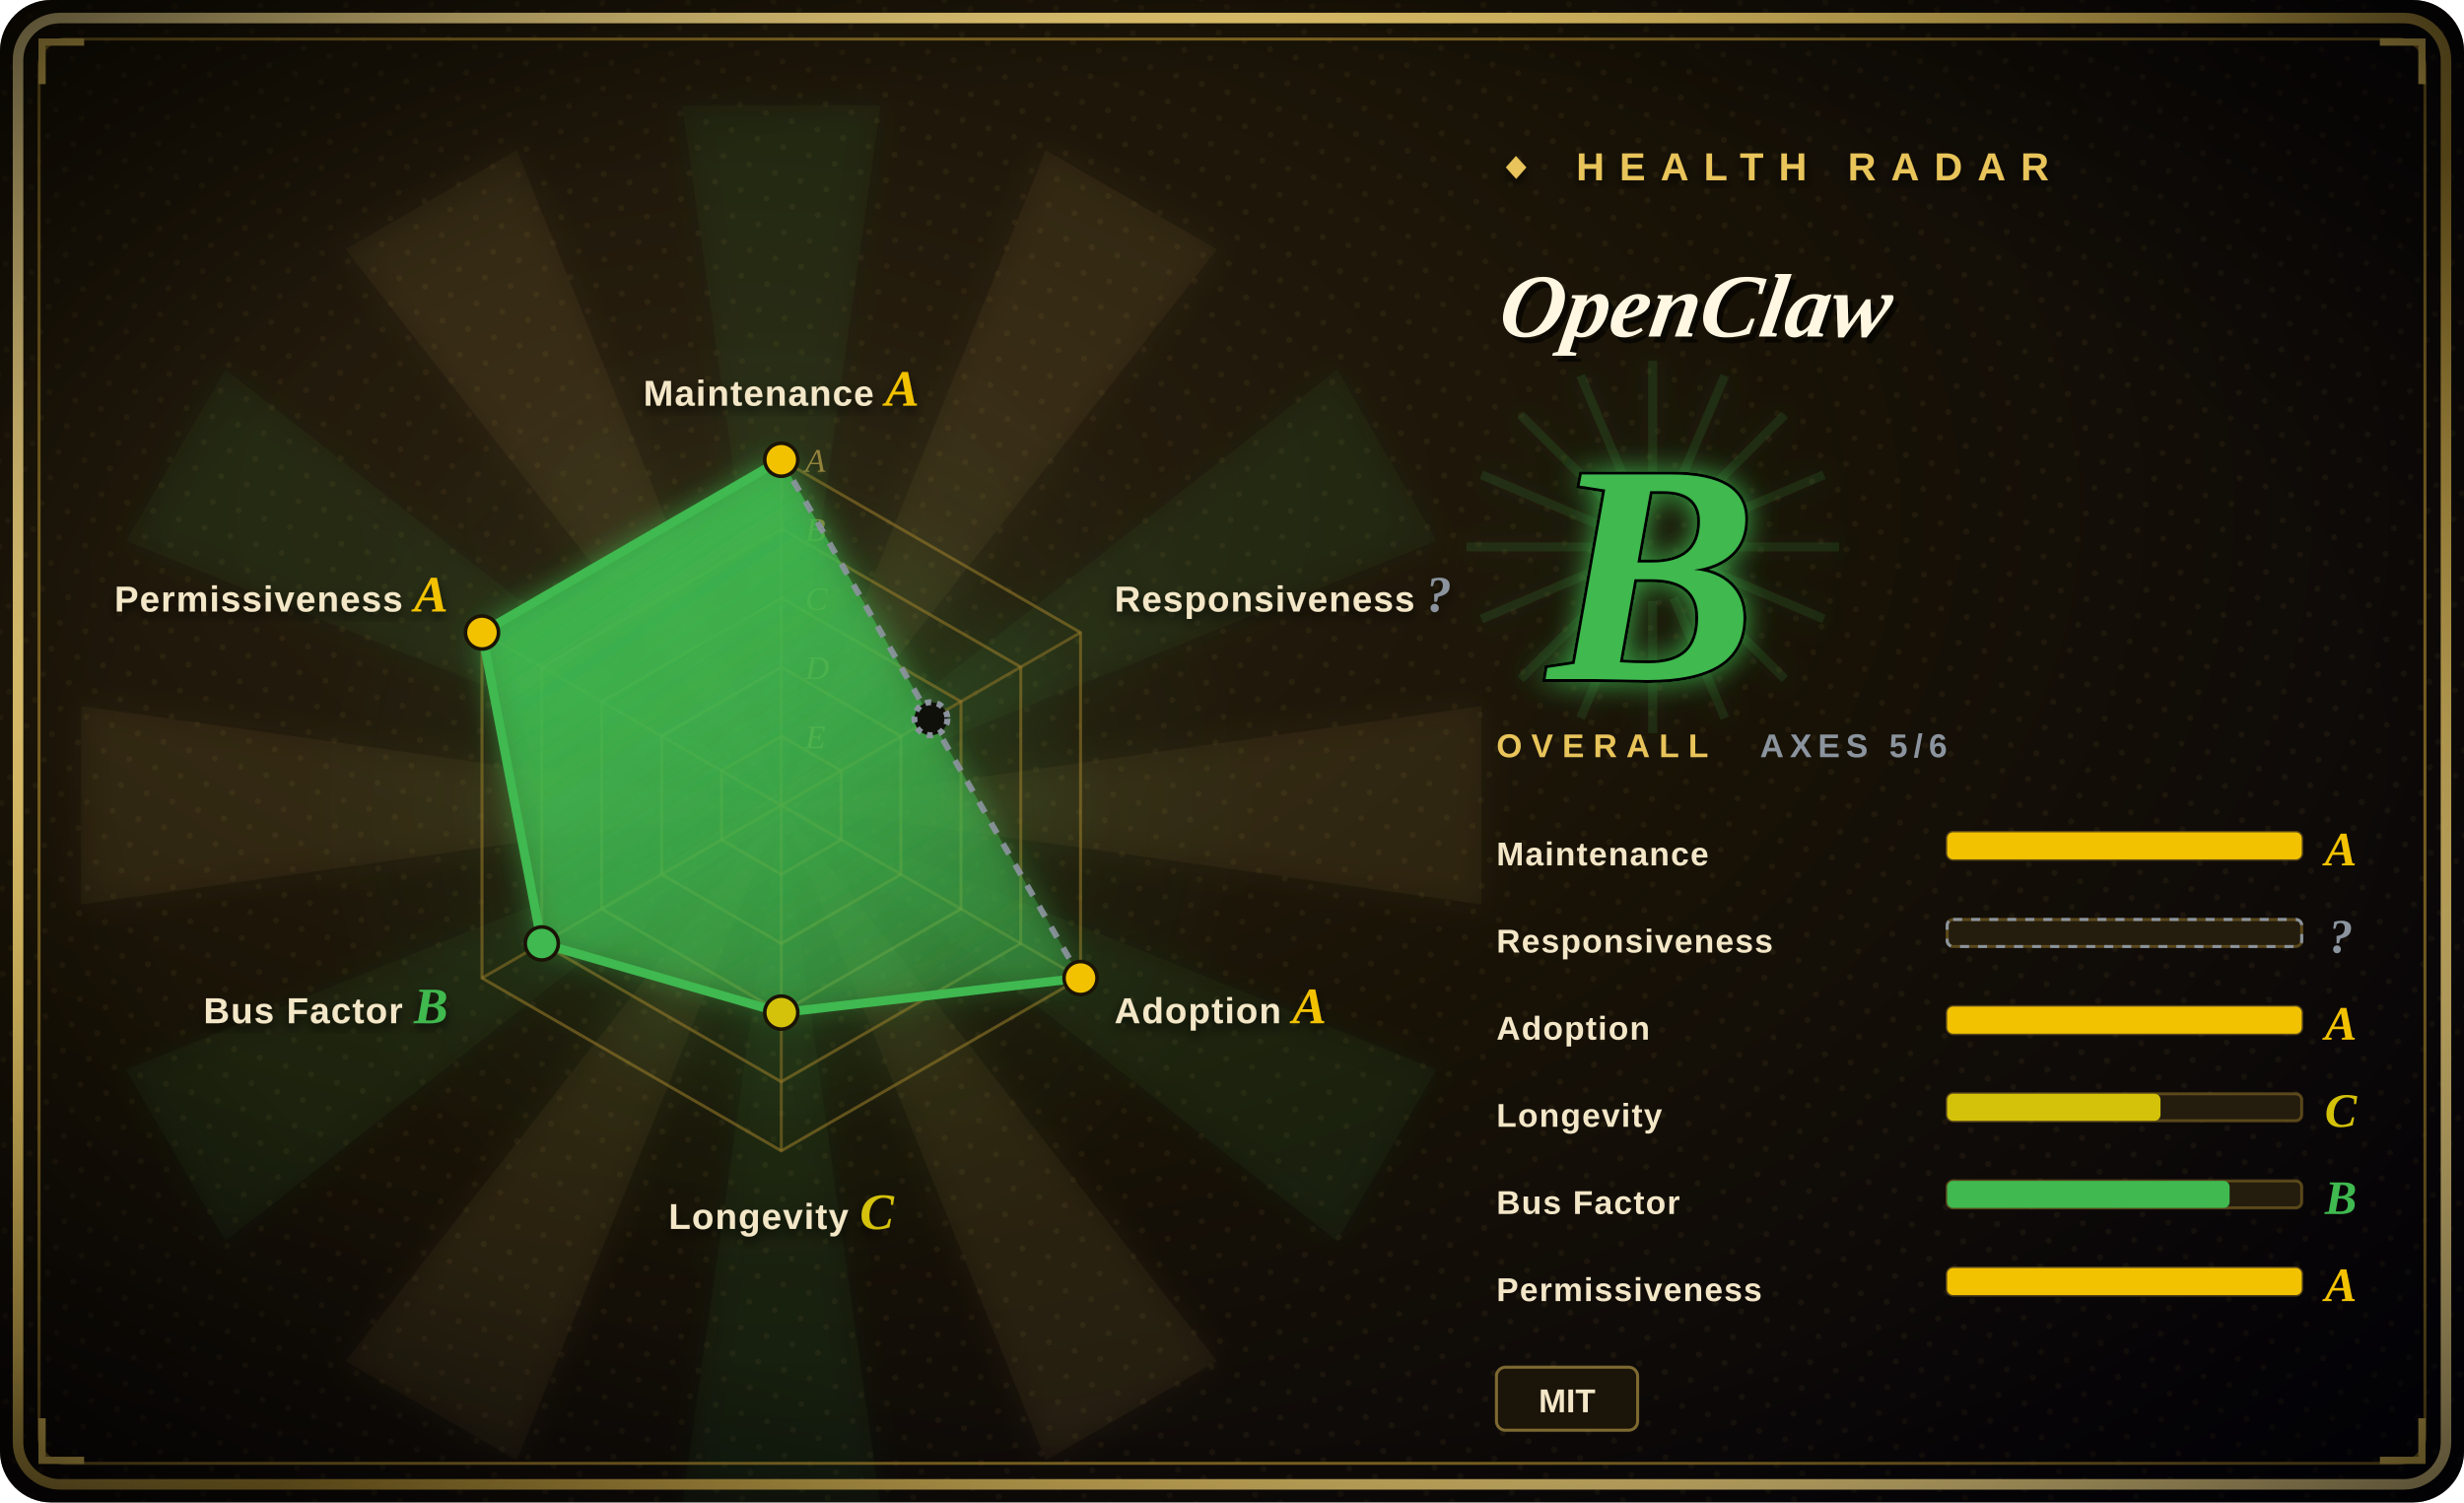
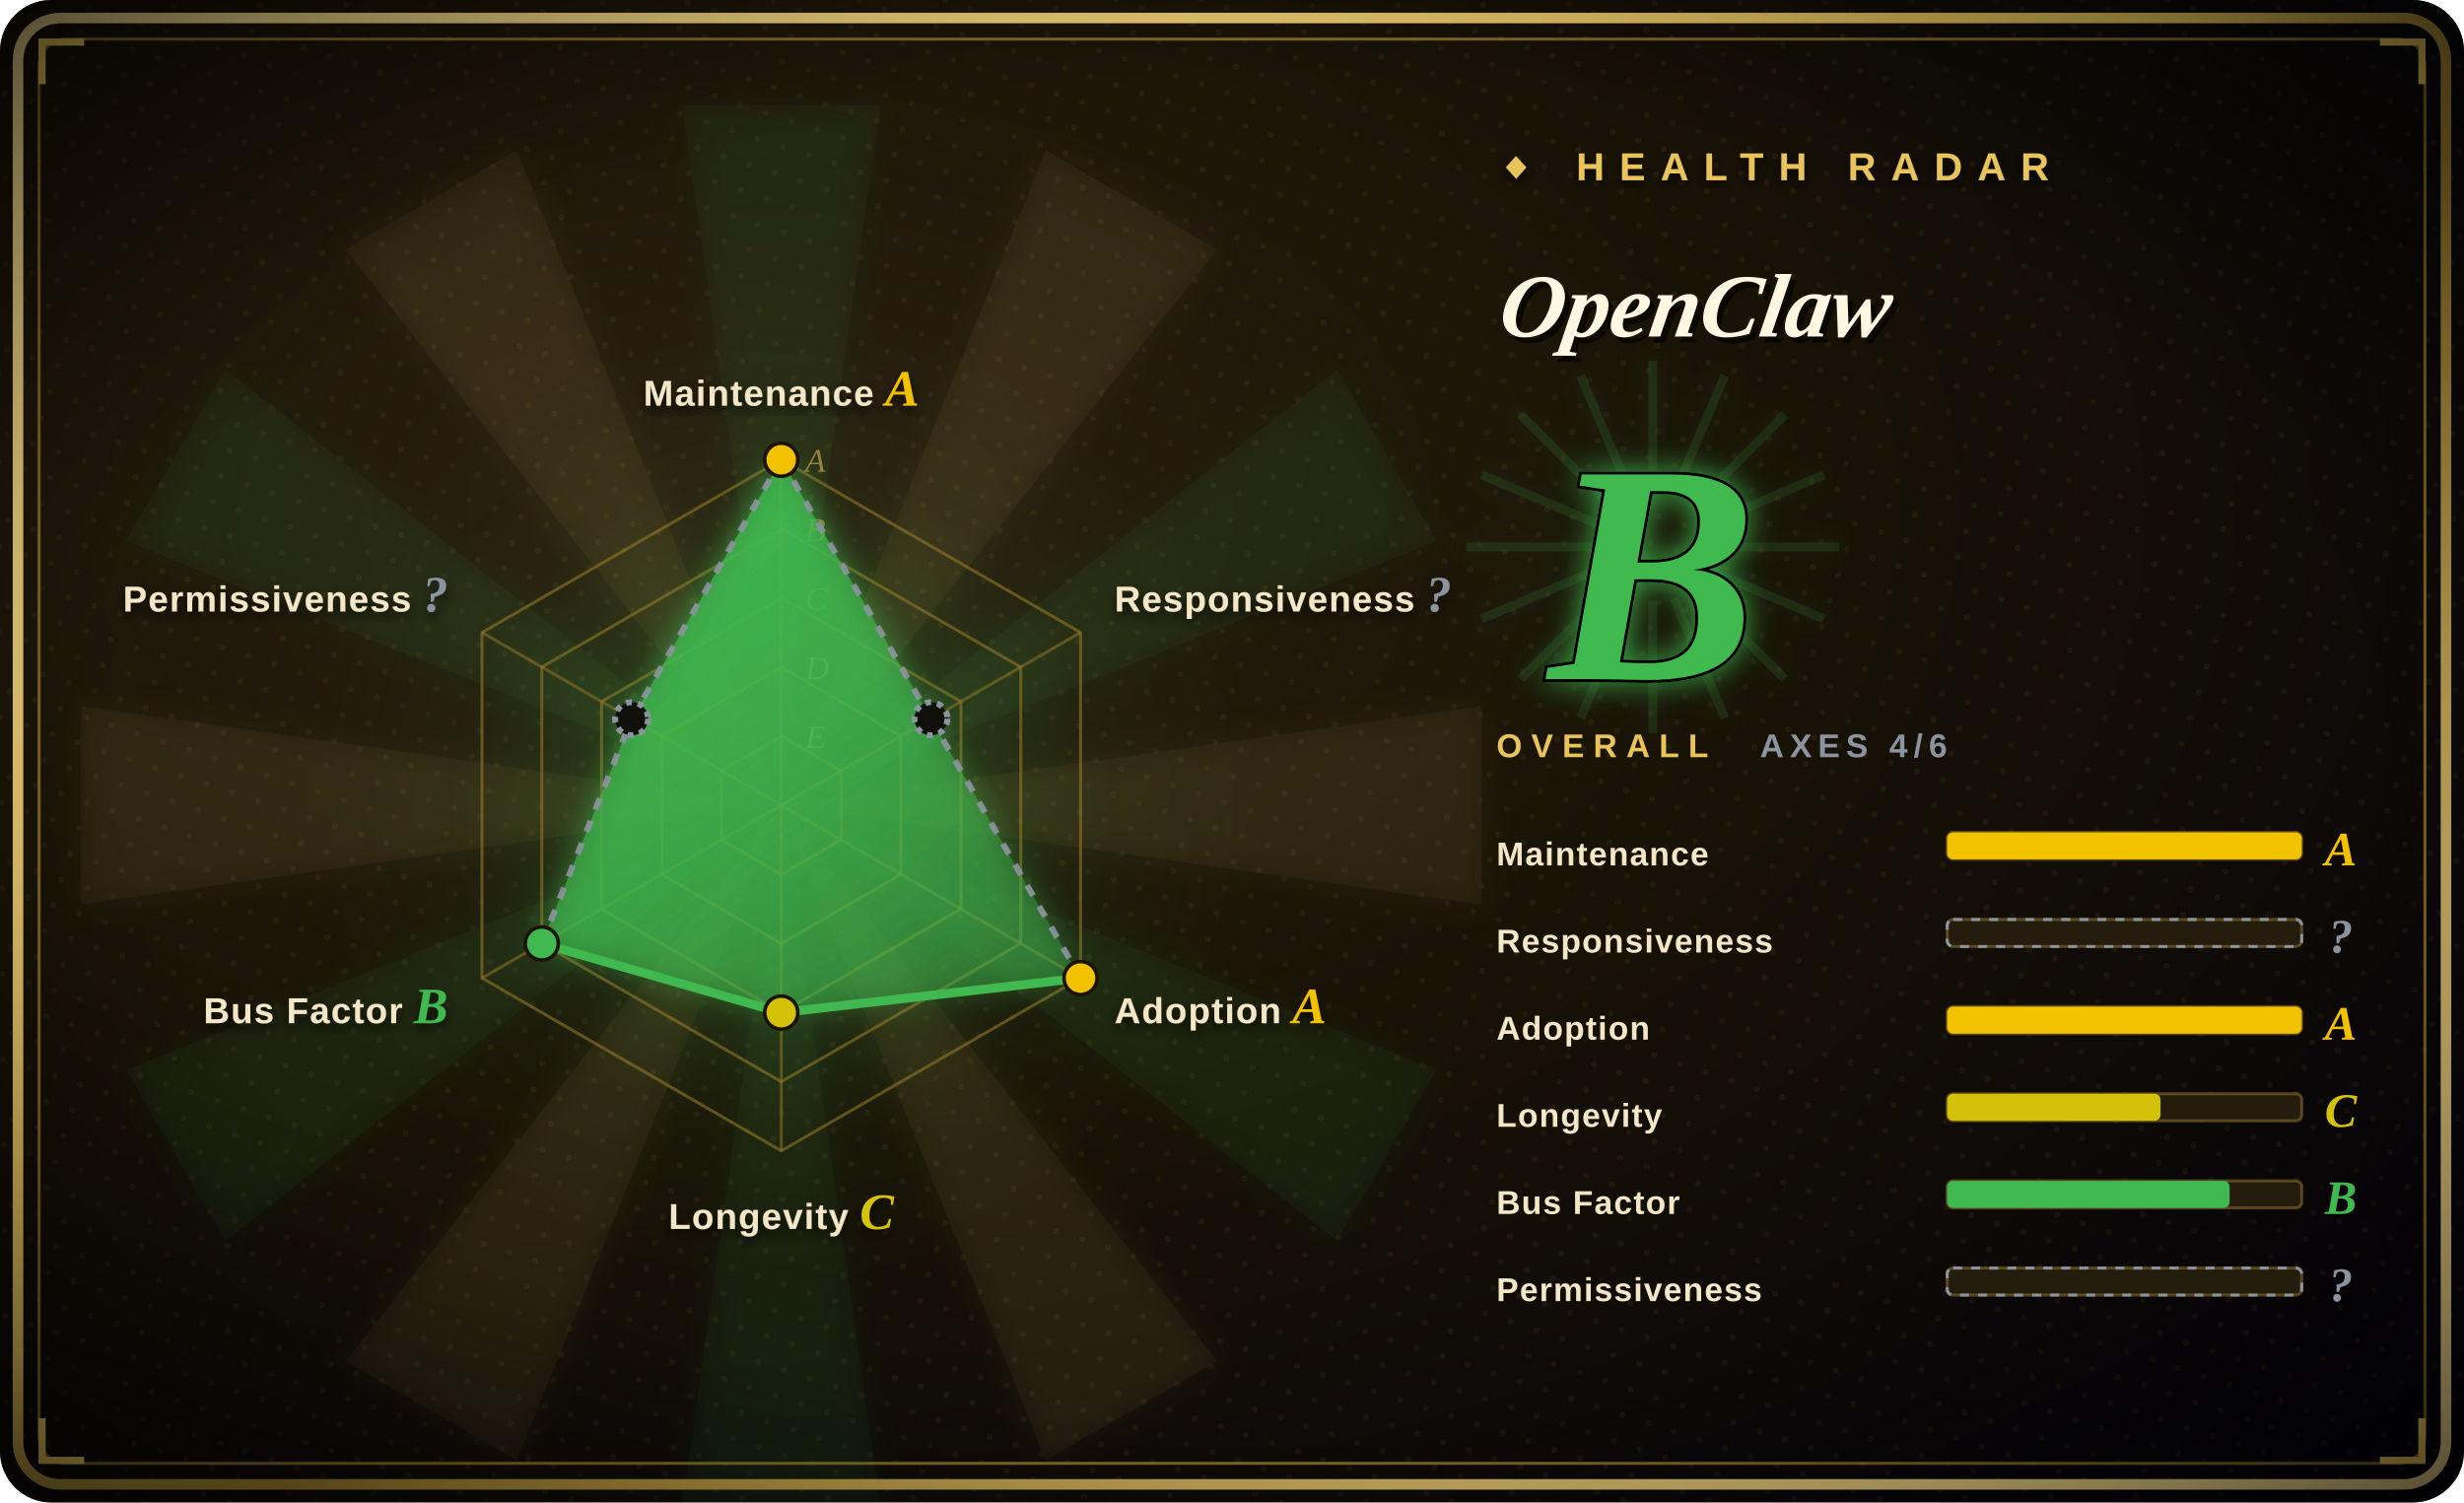
<svg xmlns="http://www.w3.org/2000/svg" width="820" height="500" viewBox="0 0 820 500">
  <defs>
    <radialGradient id="bg" cx="30%" cy="34%" r="90%">
      <stop offset="0%" stop-color="#2a2010" />
      <stop offset="48%" stop-color="#181206" />
      <stop offset="100%" stop-color="#05030a" />
    </radialGradient>
    <radialGradient id="vig" cx="50%" cy="50%" r="72%">
      <stop offset="62%" stop-color="#000000" stop-opacity="0" />
      <stop offset="100%" stop-color="#000000" stop-opacity="0.72" />
    </radialGradient>
    <linearGradient id="frame" x1="0" y1="0" x2="1" y2="1">
      <stop offset="0%" stop-color="#f6dd92" />
      <stop offset="45%" stop-color="#E8C45A" />
      <stop offset="55%" stop-color="#9c7d2a" />
      <stop offset="100%" stop-color="#f6dd92" />
    </linearGradient>
    <linearGradient id="poly" x1="0" y1="0" x2="0.7" y2="1">
      <stop offset="0%" stop-color="#3FB950" stop-opacity="0.92" />
      <stop offset="100%" stop-color="#3FB950" stop-opacity="0.34" />
    </linearGradient>
    <radialGradient id="halo" cx="50%" cy="50%" r="50%">
      <stop offset="0%" stop-color="#3FB950" stop-opacity="0.34" />
      <stop offset="68%" stop-color="#3FB950" stop-opacity="0.04" />
      <stop offset="100%" stop-color="#3FB950" stop-opacity="0" />
    </radialGradient>
    <filter id="glow" x="-60%" y="-60%" width="220%" height="220%">
      <feGaussianBlur stdDeviation="5" result="b" />
      <feMerge>
        <feMergeNode in="b" />
        <feMergeNode in="SourceGraphic" />
      </feMerge>
    </filter>
    <filter id="soft" x="-30%" y="-30%" width="160%" height="160%">
      <feDropShadow dx="0" dy="2" stdDeviation="2" flood-color="#000" flood-opacity="0.7" />
    </filter>
    <pattern id="halftone" width="9" height="9" patternUnits="userSpaceOnUse" patternTransform="rotate(18)">
      <circle cx="2" cy="2" r="1" fill="#E8C45A" fill-opacity="0.06" />
    </pattern>
  </defs>
  <rect width="820" height="500" rx="17" fill="url(#bg)" />
  <rect width="820" height="500" rx="17" fill="url(#halftone)" />
  <g opacity="0.5" filter="url(#glow)">
    <path d="M260,268 L493,235 L493,301 Z" fill="#E8C45A" fill-opacity="0.10" />
    <path d="M260,268 L478,356 L445,413 Z" fill="#3FB950" fill-opacity="0.10" />
    <path d="M260,268 L405,453 L348,486 Z" fill="#E8C45A" fill-opacity="0.10" />
    <path d="M260,268 L293,501 L227,501 Z" fill="#3FB950" fill-opacity="0.10" />
    <path d="M260,268 L172,486 L115,453 Z" fill="#E8C45A" fill-opacity="0.10" />
    <path d="M260,268 L75,413 L42,356 Z" fill="#3FB950" fill-opacity="0.10" />
    <path d="M260,268 L27,301 L27,235 Z" fill="#E8C45A" fill-opacity="0.10" />
    <path d="M260,268 L42,180 L75,123 Z" fill="#3FB950" fill-opacity="0.10" />
    <path d="M260,268 L115,83 L172,50 Z" fill="#E8C45A" fill-opacity="0.10" />
    <path d="M260,268 L227,35 L293,35 Z" fill="#3FB950" fill-opacity="0.10" />
    <path d="M260,268 L348,50 L405,83 Z" fill="#E8C45A" fill-opacity="0.10" />
    <path d="M260,268 L445,123 L478,180 Z" fill="#3FB950" fill-opacity="0.10" />
  </g>
  <circle cx="260" cy="268" r="161" fill="url(#halo)" />
  <rect x="6" y="6" width="808" height="488" rx="14" fill="none" stroke="url(#frame)" stroke-width="3.5" />
  <rect x="13" y="13" width="794" height="474" rx="9" fill="none" stroke="#9c7d2a" stroke-width="1" stroke-opacity="0.8" />
  <path d="M14,28 L14,14 L28,14" fill="none" stroke="#E8C45A" stroke-width="2.4" />
  <path d="M806,28 L806,14 L792,14" fill="none" stroke="#E8C45A" stroke-width="2.4" />
  <path d="M14,472 L14,486 L28,486" fill="none" stroke="#E8C45A" stroke-width="2.4" />
  <path d="M806,472 L806,486 L792,486" fill="none" stroke="#E8C45A" stroke-width="2.4" />
  <rect width="820" height="500" rx="17" fill="url(#vig)" />
  <polygon points="260.0,153.0 359.6,210.5 359.6,325.5 260.0,383.0 160.4,325.5 160.4,210.5" fill="none" stroke="#9c7d2a" stroke-opacity="0.55" stroke-width="1" />
  <polygon points="260.0,176.0 339.7,222.0 339.7,314.0 260.0,360.0 180.3,314.0 180.3,222.0" fill="none" stroke="#9c7d2a" stroke-opacity="0.55" stroke-width="1" />
  <polygon points="260.0,199.0 319.8,233.5 319.8,302.5 260.0,337.0 200.2,302.5 200.2,233.5" fill="none" stroke="#9c7d2a" stroke-opacity="0.55" stroke-width="1" />
  <polygon points="260.0,222.0 299.8,245.0 299.8,291.0 260.0,314.0 220.2,291.0 220.2,245.0" fill="none" stroke="#9c7d2a" stroke-opacity="0.55" stroke-width="1" />
  <polygon points="260.0,245.0 279.9,256.5 279.9,279.5 260.0,291.0 240.1,279.5 240.1,256.5" fill="none" stroke="#9c7d2a" stroke-opacity="0.55" stroke-width="1" />
  <line x1="260" y1="268" x2="260.0" y2="153.0" stroke="#9c7d2a" stroke-opacity="0.5" stroke-width="1" />
  <line x1="260" y1="268" x2="359.6" y2="210.5" stroke="#9c7d2a" stroke-opacity="0.5" stroke-width="1" />
  <line x1="260" y1="268" x2="359.6" y2="325.5" stroke="#9c7d2a" stroke-opacity="0.5" stroke-width="1" />
  <line x1="260" y1="268" x2="260.0" y2="383.0" stroke="#9c7d2a" stroke-opacity="0.5" stroke-width="1" />
  <line x1="260" y1="268" x2="160.4" y2="325.5" stroke="#9c7d2a" stroke-opacity="0.5" stroke-width="1" />
  <line x1="260" y1="268" x2="160.4" y2="210.5" stroke="#9c7d2a" stroke-opacity="0.5" stroke-width="1" />
  <text x="268" y="157.0" font-size="11" font-style="italic" fill="#E8C45A" fill-opacity="0.55" font-family="'Georgia','Times New Roman',serif">A</text>
  <text x="268" y="180.0" font-size="11" font-style="italic" fill="#E8C45A" fill-opacity="0.55" font-family="'Georgia','Times New Roman',serif">B</text>
  <text x="268" y="203.0" font-size="11" font-style="italic" fill="#E8C45A" fill-opacity="0.55" font-family="'Georgia','Times New Roman',serif">C</text>
  <text x="268" y="226.0" font-size="11" font-style="italic" fill="#E8C45A" fill-opacity="0.55" font-family="'Georgia','Times New Roman',serif">D</text>
  <text x="268" y="249.0" font-size="11" font-style="italic" fill="#E8C45A" fill-opacity="0.55" font-family="'Georgia','Times New Roman',serif">E</text>
-   <polygon points="260.0,153.0 309.8,239.2 359.6,325.5 260.0,337.0 180.3,314.0 160.4,210.5" fill="url(#poly)" filter="url(#glow)" />
+   <polygon points="260.0,153.0 309.8,239.2 359.6,325.5 260.0,337.0 180.3,314.0 210.2,239.2" fill="url(#poly)" filter="url(#glow)" />
  <line x1="260.0" y1="153.0" x2="309.8" y2="239.2" stroke="#8B949E" stroke-width="2" stroke-dasharray="4 4" stroke-opacity="0.92" />
  <line x1="309.8" y1="239.2" x2="359.6" y2="325.5" stroke="#8B949E" stroke-width="2" stroke-dasharray="4 4" stroke-opacity="0.92" />
  <line x1="359.6" y1="325.5" x2="260.0" y2="337.0" stroke="#3FB950" stroke-width="3" />
  <line x1="260.0" y1="337.0" x2="180.3" y2="314.0" stroke="#3FB950" stroke-width="3" />
-   <line x1="180.3" y1="314.0" x2="160.4" y2="210.5" stroke="#3FB950" stroke-width="3" />
-   <line x1="160.4" y1="210.5" x2="260.0" y2="153.0" stroke="#3FB950" stroke-width="3" />
+   <line x1="180.3" y1="314.0" x2="210.2" y2="239.2" stroke="#8B949E" stroke-width="2" stroke-dasharray="4 4" stroke-opacity="0.92" />
+   <line x1="210.2" y1="239.2" x2="260.0" y2="153.0" stroke="#8B949E" stroke-width="2" stroke-dasharray="4 4" stroke-opacity="0.92" />
  <circle cx="260.0" cy="153.0" r="5.5" fill="#F2C200" stroke="#1a1306" stroke-width="1.2" />
  <circle cx="309.8" cy="239.2" r="5.5" fill="#10100b" stroke="#8B949E" stroke-width="2" stroke-dasharray="2 2" />
  <circle cx="359.6" cy="325.5" r="5.5" fill="#F2C200" stroke="#1a1306" stroke-width="1.2" />
  <circle cx="260.0" cy="337.0" r="5.5" fill="#D4C20A" stroke="#1a1306" stroke-width="1.2" />
  <circle cx="180.3" cy="314.0" r="5.5" fill="#3FB950" stroke="#1a1306" stroke-width="1.2" />
-   <circle cx="160.4" cy="210.5" r="5.5" fill="#F2C200" stroke="#1a1306" stroke-width="1.2" />
+   <circle cx="210.2" cy="239.2" r="5.5" fill="#10100b" stroke="#8B949E" stroke-width="2" stroke-dasharray="2 2" />
  <text x="260.0" y="135.0" font-size="12" font-weight="900" fill="#f3e7c8" text-anchor="middle" font-family="'Arial Black','Helvetica Neue',Arial,sans-serif" letter-spacing="0.4" filter="url(#soft)">Maintenance <tspan fill="#F2C200" font-family="'Georgia','Times New Roman',serif" font-style="italic" font-size="17">A</tspan>
  </text>
  <text x="370.9" y="203.5" font-size="12" font-weight="900" fill="#f3e7c8" text-anchor="start" font-family="'Arial Black','Helvetica Neue',Arial,sans-serif" letter-spacing="0.4" filter="url(#soft)">Responsiveness <tspan fill="#8B949E" font-family="'Georgia','Times New Roman',serif" font-style="italic" font-size="17">?</tspan>
  </text>
  <text x="370.9" y="340.5" font-size="12" font-weight="900" fill="#f3e7c8" text-anchor="start" font-family="'Arial Black','Helvetica Neue',Arial,sans-serif" letter-spacing="0.4" filter="url(#soft)">Adoption <tspan fill="#F2C200" font-family="'Georgia','Times New Roman',serif" font-style="italic" font-size="17">A</tspan>
  </text>
  <text x="260.0" y="409.0" font-size="12" font-weight="900" fill="#f3e7c8" text-anchor="middle" font-family="'Arial Black','Helvetica Neue',Arial,sans-serif" letter-spacing="0.4" filter="url(#soft)">Longevity <tspan fill="#D4C20A" font-family="'Georgia','Times New Roman',serif" font-style="italic" font-size="17">C</tspan>
  </text>
  <text x="149.1" y="340.5" font-size="12" font-weight="900" fill="#f3e7c8" text-anchor="end" font-family="'Arial Black','Helvetica Neue',Arial,sans-serif" letter-spacing="0.4" filter="url(#soft)">Bus Factor <tspan fill="#3FB950" font-family="'Georgia','Times New Roman',serif" font-style="italic" font-size="17">B</tspan>
  </text>
-   <text x="149.1" y="203.5" font-size="12" font-weight="900" fill="#f3e7c8" text-anchor="end" font-family="'Arial Black','Helvetica Neue',Arial,sans-serif" letter-spacing="0.4" filter="url(#soft)">Permissiveness <tspan fill="#F2C200" font-family="'Georgia','Times New Roman',serif" font-style="italic" font-size="17">A</tspan>
+   <text x="149.1" y="203.5" font-size="12" font-weight="900" fill="#f3e7c8" text-anchor="end" font-family="'Arial Black','Helvetica Neue',Arial,sans-serif" letter-spacing="0.4" filter="url(#soft)">Permissiveness <tspan fill="#8B949E" font-family="'Georgia','Times New Roman',serif" font-style="italic" font-size="17">?</tspan>
  </text>
  <text x="498" y="60" font-size="13" letter-spacing="5" fill="#E8C45A" font-weight="900" font-family="'Arial Black','Helvetica Neue',Arial,sans-serif" filter="url(#soft)">◆ HEALTH RADAR</text>
  <g transform="translate(498,112) skewX(-9)">
    <text x="2" y="2" font-size="30" font-weight="900" font-style="italic" fill="#000" fill-opacity="0.6" font-family="'Georgia','Times New Roman',serif">OpenClaw</text>
    <text x="0" y="0" font-size="30" font-weight="900" font-style="italic" fill="#fff7e2" font-family="'Georgia','Times New Roman',serif">OpenClaw</text>
  </g>
  <line x1="498" y1="124" x2="648" y2="124" stroke="url(#frame)" stroke-width="2" />
  <g opacity="0.85" filter="url(#glow)">
    <line x1="568" y1="182" x2="612" y2="182" stroke="#3FB950" stroke-opacity="0.16" stroke-width="3" />
    <line x1="567" y1="189" x2="607" y2="206" stroke="#3FB950" stroke-opacity="0.16" stroke-width="3" />
    <line x1="563" y1="195" x2="594" y2="226" stroke="#3FB950" stroke-opacity="0.16" stroke-width="3" />
    <line x1="557" y1="199" x2="574" y2="239" stroke="#3FB950" stroke-opacity="0.16" stroke-width="3" />
    <line x1="550" y1="200" x2="550" y2="244" stroke="#3FB950" stroke-opacity="0.16" stroke-width="3" />
    <line x1="543" y1="199" x2="526" y2="239" stroke="#3FB950" stroke-opacity="0.16" stroke-width="3" />
    <line x1="537" y1="195" x2="506" y2="226" stroke="#3FB950" stroke-opacity="0.16" stroke-width="3" />
    <line x1="533" y1="189" x2="493" y2="206" stroke="#3FB950" stroke-opacity="0.16" stroke-width="3" />
    <line x1="532" y1="182" x2="488" y2="182" stroke="#3FB950" stroke-opacity="0.16" stroke-width="3" />
    <line x1="533" y1="175" x2="493" y2="158" stroke="#3FB950" stroke-opacity="0.16" stroke-width="3" />
    <line x1="537" y1="169" x2="506" y2="138" stroke="#3FB950" stroke-opacity="0.16" stroke-width="3" />
    <line x1="543" y1="165" x2="526" y2="125" stroke="#3FB950" stroke-opacity="0.16" stroke-width="3" />
    <line x1="550" y1="164" x2="550" y2="120" stroke="#3FB950" stroke-opacity="0.16" stroke-width="3" />
    <line x1="557" y1="165" x2="574" y2="125" stroke="#3FB950" stroke-opacity="0.16" stroke-width="3" />
    <line x1="563" y1="169" x2="594" y2="138" stroke="#3FB950" stroke-opacity="0.16" stroke-width="3" />
    <line x1="567" y1="175" x2="607" y2="158" stroke="#3FB950" stroke-opacity="0.16" stroke-width="3" />
  </g>
  <text x="550" y="226" font-size="104" font-weight="900" font-style="italic" text-anchor="middle" fill="#3FB950" stroke="#000" stroke-width="2" paint-order="stroke" font-family="'Georgia','Times New Roman',serif" filter="url(#glow)">B</text>
  <text x="498" y="252" font-size="11" letter-spacing="3" fill="#E8C45A" font-family="'Arial Black','Helvetica Neue',Arial,sans-serif" font-weight="900">OVERALL</text>
-   <text x="648" y="252" font-size="11" letter-spacing="2" fill="#8B949E" font-family="'Arial Black','Helvetica Neue',Arial,sans-serif" font-weight="900" text-anchor="end">AXES 5/6</text>
+   <text x="648" y="252" font-size="11" letter-spacing="2" fill="#8B949E" font-family="'Arial Black','Helvetica Neue',Arial,sans-serif" font-weight="900" text-anchor="end">AXES 4/6</text>
  <text x="498" y="288" font-size="11" font-weight="900" fill="#f3e7c8" font-family="'Arial Black','Helvetica Neue',Arial,sans-serif" letter-spacing="0.4">Maintenance</text>
  <rect x="648" y="277" width="118" height="9" rx="2" fill="#241d0e" stroke="#9c7d2a" stroke-opacity="0.5" />
  <rect x="648" y="277" width="118" height="9" rx="2" fill="#F2C200" />
  <text x="779" y="288" font-size="16" font-weight="900" font-style="italic" fill="#F2C200" font-family="'Georgia','Times New Roman',serif" text-anchor="middle">A</text>
  <text x="498" y="317" font-size="11" font-weight="900" fill="#f3e7c8" font-family="'Arial Black','Helvetica Neue',Arial,sans-serif" letter-spacing="0.4">Responsiveness</text>
  <rect x="648" y="306" width="118" height="9" rx="2" fill="#241d0e" stroke="#9c7d2a" stroke-opacity="0.5" />
  <rect x="648" y="306" width="118" height="9" rx="2" fill="none" stroke="#8B949E" stroke-dasharray="3 3" />
  <text x="779" y="317" font-size="16" font-weight="900" font-style="italic" fill="#8B949E" font-family="'Georgia','Times New Roman',serif" text-anchor="middle">?</text>
  <text x="498" y="346" font-size="11" font-weight="900" fill="#f3e7c8" font-family="'Arial Black','Helvetica Neue',Arial,sans-serif" letter-spacing="0.4">Adoption</text>
  <rect x="648" y="335" width="118" height="9" rx="2" fill="#241d0e" stroke="#9c7d2a" stroke-opacity="0.5" />
  <rect x="648" y="335" width="118" height="9" rx="2" fill="#F2C200" />
  <text x="779" y="346" font-size="16" font-weight="900" font-style="italic" fill="#F2C200" font-family="'Georgia','Times New Roman',serif" text-anchor="middle">A</text>
  <text x="498" y="375" font-size="11" font-weight="900" fill="#f3e7c8" font-family="'Arial Black','Helvetica Neue',Arial,sans-serif" letter-spacing="0.4">Longevity</text>
  <rect x="648" y="364" width="118" height="9" rx="2" fill="#241d0e" stroke="#9c7d2a" stroke-opacity="0.5" />
  <rect x="648" y="364" width="71" height="9" rx="2" fill="#D4C20A" />
  <text x="779" y="375" font-size="16" font-weight="900" font-style="italic" fill="#D4C20A" font-family="'Georgia','Times New Roman',serif" text-anchor="middle">C</text>
  <text x="498" y="404" font-size="11" font-weight="900" fill="#f3e7c8" font-family="'Arial Black','Helvetica Neue',Arial,sans-serif" letter-spacing="0.4">Bus Factor</text>
  <rect x="648" y="393" width="118" height="9" rx="2" fill="#241d0e" stroke="#9c7d2a" stroke-opacity="0.5" />
  <rect x="648" y="393" width="94" height="9" rx="2" fill="#3FB950" />
  <text x="779" y="404" font-size="16" font-weight="900" font-style="italic" fill="#3FB950" font-family="'Georgia','Times New Roman',serif" text-anchor="middle">B</text>
  <text x="498" y="433" font-size="11" font-weight="900" fill="#f3e7c8" font-family="'Arial Black','Helvetica Neue',Arial,sans-serif" letter-spacing="0.4">Permissiveness</text>
  <rect x="648" y="422" width="118" height="9" rx="2" fill="#241d0e" stroke="#9c7d2a" stroke-opacity="0.5" />
-   <rect x="648" y="422" width="118" height="9" rx="2" fill="#F2C200" />
-   <text x="779" y="433" font-size="16" font-weight="900" font-style="italic" fill="#F2C200" font-family="'Georgia','Times New Roman',serif" text-anchor="middle">A</text>
-   <rect x="498" y="455" width="47" height="21" rx="3" fill="#1b1408" stroke="#E8C45A" stroke-opacity="0.5" />
-   <text x="521.5" y="470" font-size="11" font-weight="700" fill="#f3e7c8" text-anchor="middle" font-family="'Arial Black','Helvetica Neue',Arial,sans-serif">MIT</text>
+   <rect x="648" y="422" width="118" height="9" rx="2" fill="none" stroke="#8B949E" stroke-dasharray="3 3" />
+   <text x="779" y="433" font-size="16" font-weight="900" font-style="italic" fill="#8B949E" font-family="'Georgia','Times New Roman',serif" text-anchor="middle">?</text>
</svg>
